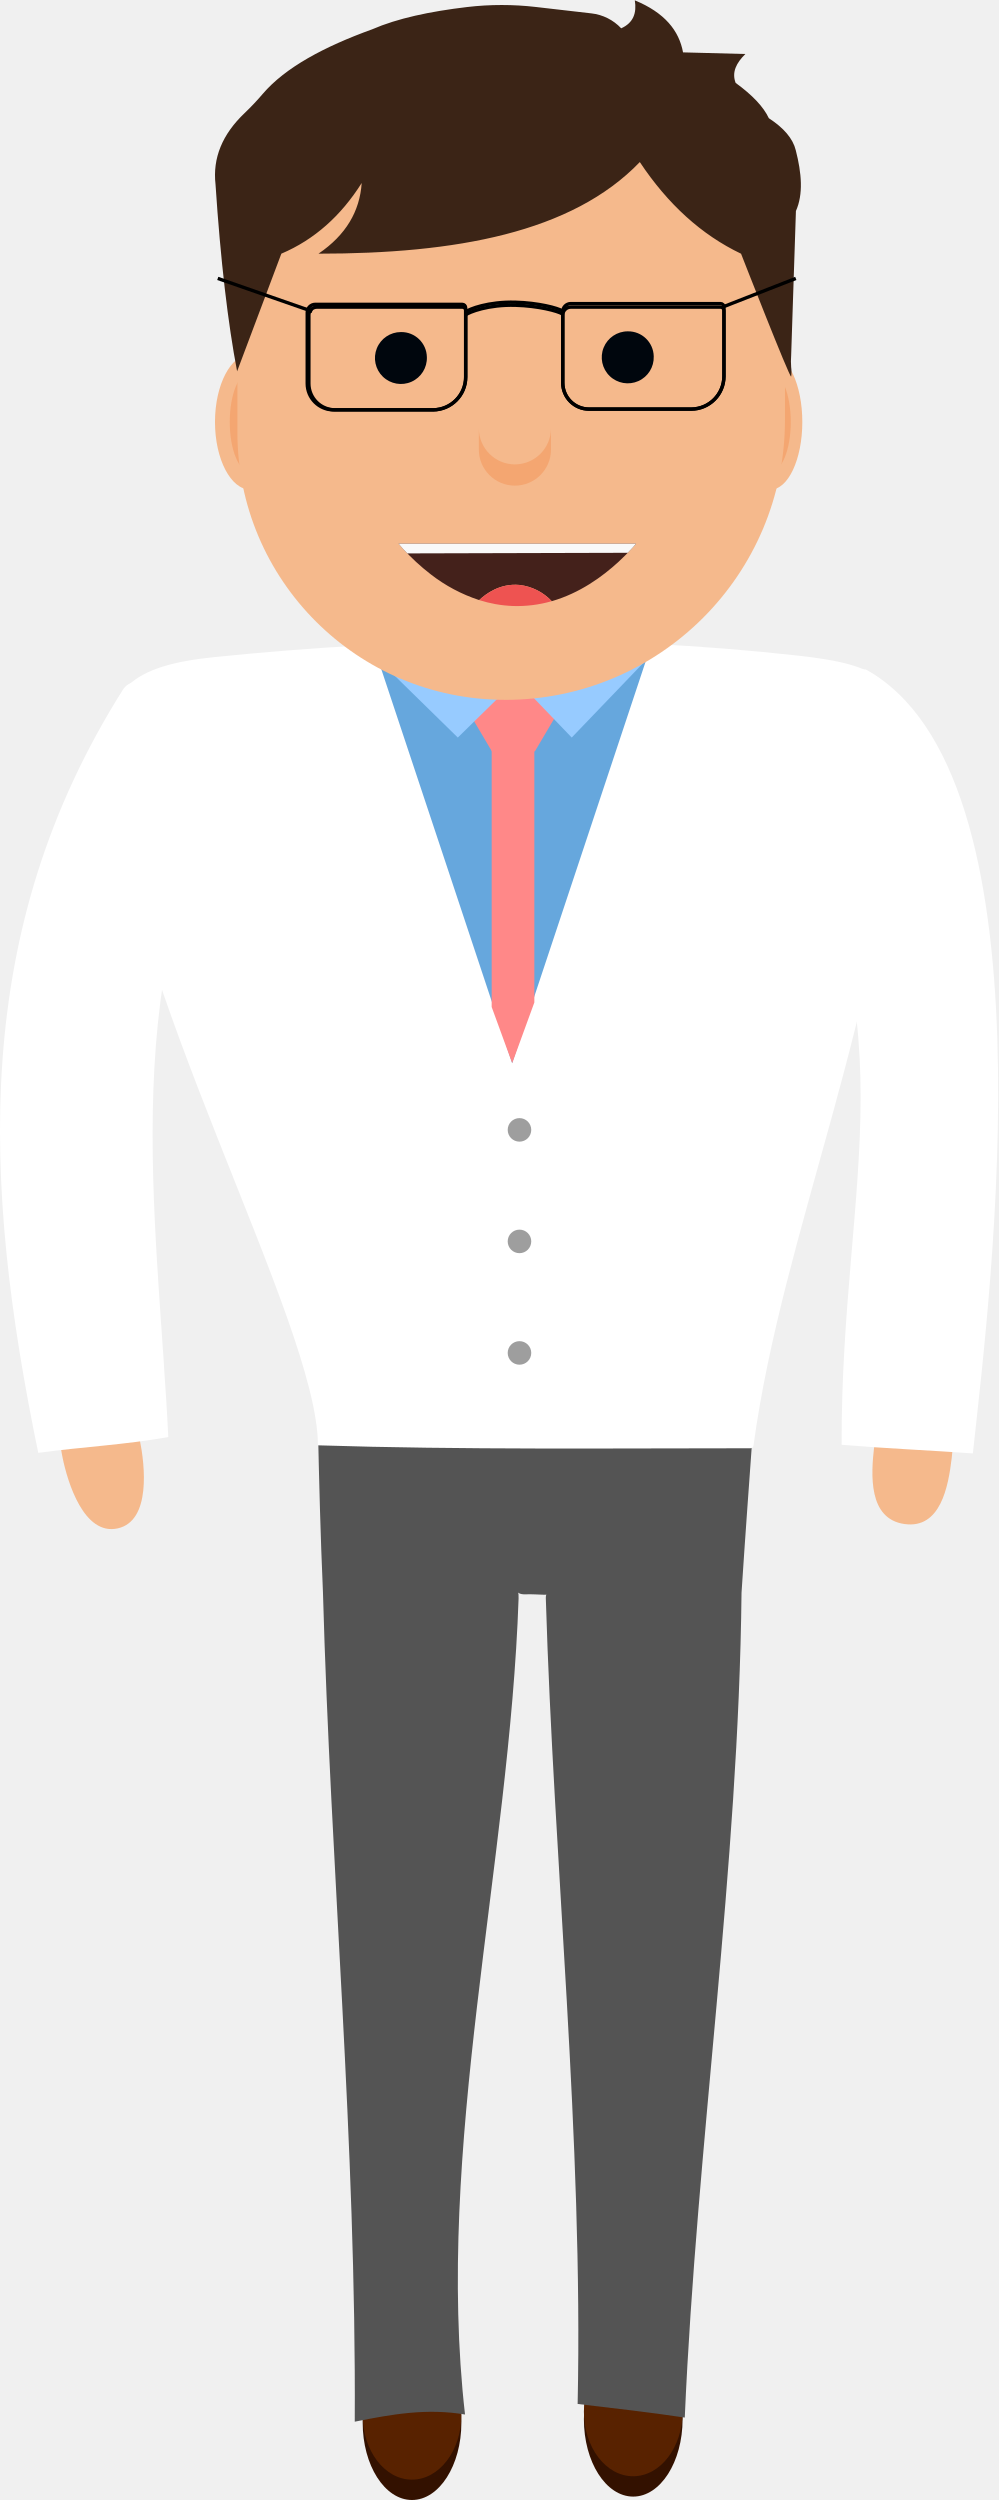
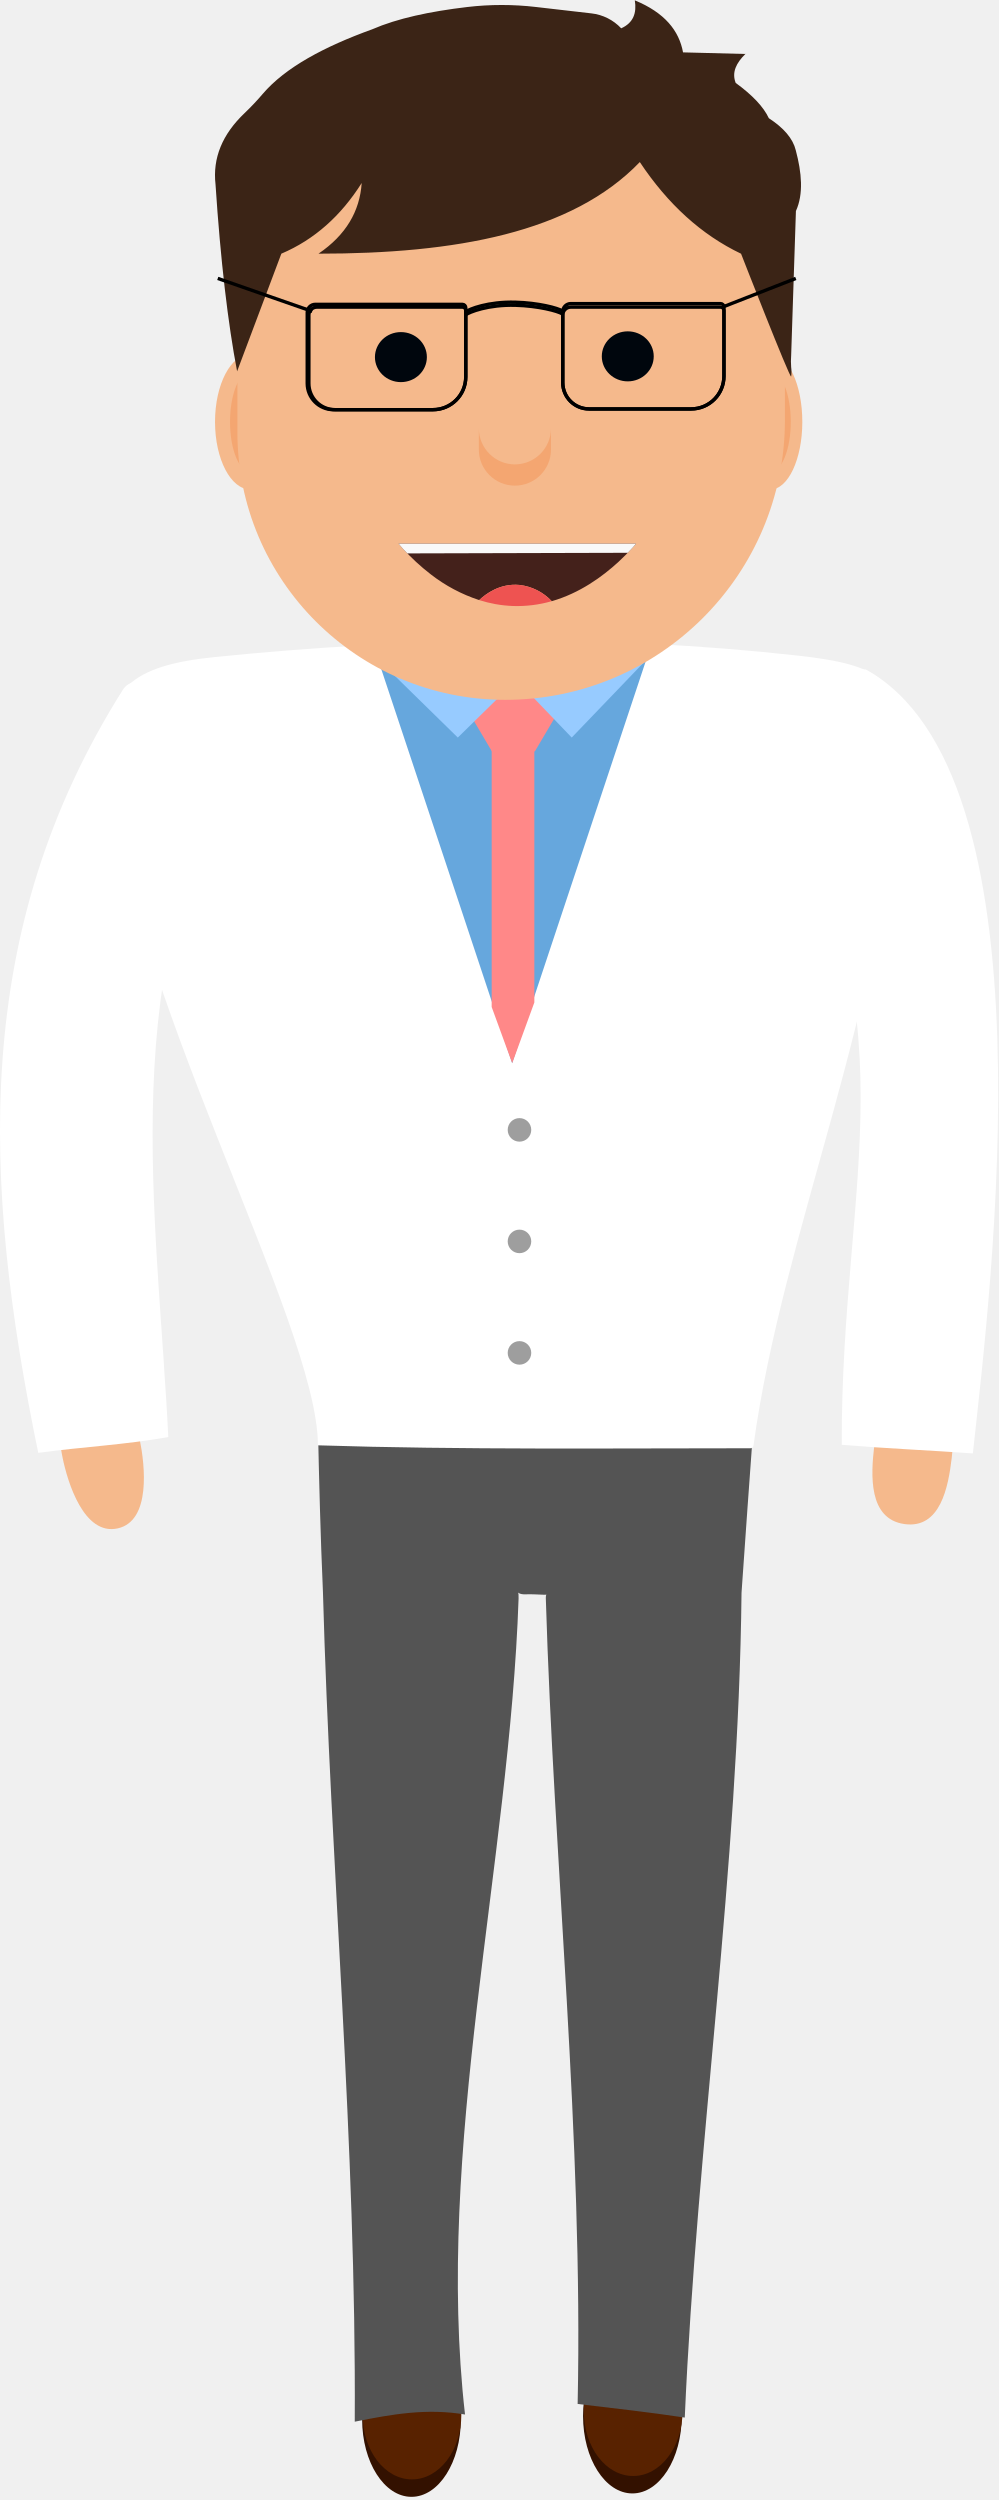
<svg xmlns="http://www.w3.org/2000/svg" viewBox="0 0 293.29 734.59">
  <g id="Layer_2" data-name="Layer 2">
    <g id="Layer_1-2" data-name="Layer 1">
-       <g>
-         <path d="M135.57,711.85c0,12.57-6.53,22.75-14.53,22.74s-14.49-10.21-14.47-22.77,6.52-22.75,14.53-22.74,14.48,10.21,14.47,22.77" style="fill: #310" />
-         <path d="M135.57,709.61c0,10.49-6.52,19-14.53,19s-14.49-8.53-14.47-19,6.51-19,14.52-19,14.49,8.52,14.48,19" style="fill: #582200" />
-         <path d="M200.57,710.85c0,12.57-6.53,22.75-14.53,22.74s-14.49-10.21-14.47-22.77,6.52-22.75,14.53-22.74,14.48,10.21,14.47,22.77" style="fill: #310" />
-         <path d="M200.57,708.61c0,10.49-6.52,19-14.53,19s-14.49-8.53-14.47-19,6.52-19,14.52-19,14.49,8.52,14.48,19" style="fill: #582200" />
-         <path d="M221.41,418.64c-42.66-.25-85.33-.13-128,0,.34,16.36.76,32.72,1.48,49.07h0c2.25,81.33,9.82,162.47,9.35,243.87,11-2.21,21.2-4,32.4-2.11-8.91-78.15,13.08-161.82,15.74-239.83.14-3.9-1.67-1,2.1-1.17,1.76-.07,3.57.08,5.31.12,3,.08.51-1.76.59,1.05,2.32,77.49,11,159.22,9.35,236.73,10.5,1.25,21,2.42,31.48,4,3.53-81,15.81-161.24,16.68-242.38h0c1.07-16.47,2.29-32.94,3.47-49.4" style="fill: #545454" />
-         <path d="M220.41,425.55c-39,0-84.95.49-127-.86,0,0,0,0,0,0C93.49,388.61,35.55,288,31.76,222.91c-1.19-20.32,6.75-27.36,31.42-29.85,57.14-5.77,114-6.78,171.23-.42,23.74,2.64,31.52,6.81,30.21,29.15-4.4,74.79-34.48,139.2-43.21,202.9a.87.87,0,0,1-1,.86" style="fill: #fff" />
-         <path d="M189.84,194l-19.68,59.22L157,292.79l-6.51,19.62-6-18.16-13.65-41.08-19.53-58.72c-.06-.22,0-.5.18-.5Z" style="fill: #66a7dd" />
+       <g id="legs">
+         <ellipse cx="121.07" cy="711.83" rx="22.75" ry="14.5" transform="matrix(0, -1, 1, 0, -590.92, 831.98)" style="fill: #310" />
+         <ellipse cx="121.07" cy="709.59" rx="19" ry="14.5" transform="translate(-588.68 829.74) rotate(-89.93)" style="fill: #582200" />
+         <ellipse cx="186.07" cy="710.83" rx="22.75" ry="14.5" transform="matrix(0, -1, 1, 0, -525.01, 895.98)" style="fill: #310" />
+         <ellipse cx="186.07" cy="708.59" rx="19" ry="14.5" transform="translate(-522.76 893.74) rotate(-89.93)" style="fill: #582200" />
+         <path d="M221.41,418.64c-42.66-.25-85.33-.13-128,0,.34,16.36.76,32.72,1.48,49.07h0c2.25,81.33,9.82,162.47,9.35,243.87,11-2.21,21.2-4,32.4-2.11-8.91-78.15,13.08-161.82,15.74-239.83.14-3.9-1.67-1,2.1-1.17,1.76-.08,3.57.08,5.31.12,3,.08.51-1.76.59,1.05,2.32,77.49,11,159.22,9.35,236.73,10.5,1.25,21,2.42,31.48,4,3.53-81,15.81-161.24,16.68-242.38h0C219,451.57,220.23,435.1,221.41,418.64Z" style="fill: #545454" />
+       </g>
+       <g id="body">
+         <path d="M220.41,425.55c-39,0-84.95.49-127-.86,0,0,0,0,0,0C93.49,388.61,35.55,288,31.76,222.91c-1.19-20.32,6.75-27.37,31.42-29.85,57.14-5.77,114-6.78,171.23-.42,23.74,2.64,31.52,6.81,30.21,29.15-4.4,74.79-34.48,139.2-43.21,202.9A.87.87,0,0,1,220.41,425.55Z" style="fill: #fff" />
+         <path d="M189.84,194l-19.68,59.21L157,292.79l-6.51,19.62-6-18.16-13.65-41.09-19.53-58.71c-.06-.22,0-.5.18-.5Z" style="fill: #66a7dd" />
        <polygon points="157.01 219.45 157.01 294.56 150.5 312.4 144.47 295.89 144.47 219.45 157.01 219.45" style="fill: #f88" />
        <polygon points="157.17 199.36 144.53 199.36 138.21 210.07 144.53 220.77 157.17 220.77 163.49 210.07 157.17 199.36" style="fill: #f88" />
        <polygon points="134.52 216.72 122.89 205.33 111.27 193.95 134.52 193.95 157.76 193.95 146.14 205.33 134.52 216.72" style="fill: #97cbff" />
-         <polygon points="167.99 216.72 157.06 205.33 146.14 193.95 167.99 193.95 189.84 193.95 178.92 205.33 167.99 216.72" style="fill: #97cbff" />
-         <path d="M156.1,332a3.46,3.46,0,1,1-3.46-3.46A3.46,3.46,0,0,1,156.1,332" style="fill: #9e9e9e" />
-         <path d="M156.1,364.77a3.46,3.46,0,1,1-3.46-3.46,3.45,3.45,0,0,1,3.46,3.46" style="fill: #9e9e9e" />
-         <path d="M156.1,397.53a3.46,3.46,0,1,1-3.46-3.45,3.46,3.46,0,0,1,3.46,3.45" style="fill: #9e9e9e" />
-         <path d="M83.92,124c0,11-4.65,19.87-10.37,19.87S63.17,134.92,63.17,124s4.65-19.87,10.38-19.87S83.92,113,83.92,124" style="fill: #f5b98c" />
-         <path d="M79.51,124c0,8.1-2.67,14.67-6,14.67s-6-6.57-6-14.67,2.67-14.68,6-14.68,6,6.57,6,14.68" style="fill: #f4a671" />
-         <path d="M235.75,124c0,11-4.19,19.87-9.35,19.87s-9.35-8.9-9.35-19.87,4.18-19.87,9.35-19.87,9.35,8.89,9.35,19.87" style="fill: #f5b98c" />
-         <path d="M232.36,124c0,8.1-2.67,14.67-6,14.67s-6-6.57-6-14.67,2.66-14.68,6-14.68,6,6.57,6,14.68" style="fill: #f4a671" />
-         <path d="M148.43,205.64h0A78.67,78.67,0,0,1,69.76,127V65.82A51.83,51.83,0,0,1,121.59,14h62.28a46.77,46.77,0,0,1,46.78,46.77v62.65a82.23,82.23,0,0,1-82.22,82.23" style="fill: #f5b98c" />
-         <path d="M233.87,62l-1.4,42.46a21.57,21.57,0,0,0,0,3.41,10.09,10.09,0,0,1,0,2.77c-.39.62-14.72-36.09-14.72-36.09C206.12,69,196.23,60,188,47.62c-20,20.82-54.25,26.92-94.42,26.92,8.08-5.48,12.14-12.47,12.7-20.77-6.07,9.62-13.88,16.64-23.61,20.77-2.69,7.27-7.42,19.62-13,34.57C67,95.21,64.78,76.36,63.33,54.2c-.89-7.76,2-14.76,8.57-21a73.59,73.59,0,0,0,5.29-5.6c6.66-7.8,18.1-13.9,32.2-19,7.36-3.2,16.93-5.24,27.92-6.54a87.18,87.18,0,0,1,20.23,0l16.23,1.87a14.14,14.14,0,0,1,8.76,4.39c3.59-1.61,4.6-4.52,4-8.22,8.74,3.6,13,8.87,14.17,15.29l18.32.48c-2.65,2.6-4.07,5.36-2.86,8.49,4.87,3.54,8.18,7,9.75,10.37,4.41,2.87,7.09,6,7.92,9.44,1.71,6.68,2.27,12.89,0,17.92" style="fill: #3b2416" />
+         <polygon points="167.99 216.72 157.07 205.33 146.14 193.95 167.99 193.95 189.84 193.95 178.92 205.33 167.99 216.72" style="fill: #97cbff" />
+         <circle cx="152.64" cy="332" r="3.46" style="fill: #9e9e9e" />
+         <circle cx="152.64" cy="364.77" r="3.46" style="fill: #9e9e9e" />
+         <circle cx="152.64" cy="397.53" r="3.46" style="fill: #9e9e9e" />
+       </g>
+       <g id="head">
+         <ellipse cx="73.55" cy="123.95" rx="10.37" ry="19.87" style="fill: #f5b98c" />
+         <ellipse cx="73.55" cy="123.95" rx="5.96" ry="14.68" style="fill: #f4a671" />
+         <ellipse cx="226.4" cy="123.95" rx="9.35" ry="19.87" style="fill: #f5b98c" />
+         <ellipse cx="226.4" cy="123.95" rx="5.96" ry="14.68" style="fill: #f4a671" />
+         <path d="M121.59,14h62.28a46.77,46.77,0,0,1,46.77,46.77v62.65a82.22,82.22,0,0,1-82.22,82.22h0A78.66,78.66,0,0,1,69.76,127V65.82A51.83,51.83,0,0,1,121.59,14Z" style="fill: #f5b98c" />
+         <path d="M233.87,62l-1.4,42.46a21.57,21.57,0,0,0,0,3.41,10,10,0,0,1,0,2.76c-.39.63-14.72-36.08-14.72-36.08C206.12,69,196.23,60,188,47.62c-20,20.82-54.25,26.92-94.42,26.92,8.08-5.48,12.14-12.47,12.7-20.77-6.07,9.62-13.88,16.64-23.61,20.77-2.69,7.27-7.42,19.62-13,34.57C67,95.21,64.78,76.36,63.33,54.2c-.89-7.76,2-14.76,8.57-21a73.59,73.59,0,0,0,5.29-5.6c6.66-7.8,18.1-13.9,32.2-19,7.36-3.2,16.93-5.24,27.92-6.54a86.64,86.64,0,0,1,20.23,0l16.23,1.87a14.14,14.14,0,0,1,8.76,4.39h0c3.59-1.61,4.6-4.52,4-8.22,8.74,3.6,13,8.87,14.17,15.29l18.32.47c-2.65,2.61-4.07,5.37-2.85,8.5,4.86,3.54,8.17,7,9.74,10.37,4.41,2.87,7.09,6,7.92,9.44C235.58,50.75,236.14,57,233.87,62Z" style="fill: #3b2416" />
        <line x1="63.99" y1="81.81" x2="91.74" y2="91.49" style="fill: none;stroke: #000;stroke-miterlimit: 10" />
-         <path d="M125.43,104.93a7.63,7.63,0,1,1-7.63-7.36,7.5,7.5,0,0,1,7.63,7.36" style="fill: #00060d" />
-         <path d="M192.09,104.71a7.64,7.64,0,1,1-7.63-7.35,7.5,7.5,0,0,1,7.63,7.35" style="fill: #00060d" />
-         <path d="M117.08,159.74h69.85c-.39.44-.8.92-1.26,1.41-1.1,1.2-2.4,2.52-3.88,3.89-4.79,4.42-11.47,9.26-19.67,11.61a15.42,15.42,0,0,0-9.47-4.77c-5.76-.55-10,2.68-11.84,4.45a46.93,46.93,0,0,1-14.25-7.58,62.65,62.65,0,0,1-8.22-7.6c-.45-.49-.88-1-1.26-1.41" style="fill: #44211b" />
-         <path d="M186.93,159.74c-.57.71-1.59,1.8-2.47,2.69l-64.77.18c-.82-.86-2-2.09-2.61-2.87Z" style="fill: #f9f9f9" />
-         <path d="M162.12,176.65a37,37,0,0,1-11.3,1.42,36.57,36.57,0,0,1-5.31-.57,38,38,0,0,1-4.7-1.17c1.86-1.77,6.08-5,11.84-4.45a15.42,15.42,0,0,1,9.47,4.77" style="fill: #ee5351" />
-         <path d="M151.3,136.46a10.63,10.63,0,0,1-10.6-10.6v6.24a10.6,10.6,0,1,0,21.2,0v-6.24a10.63,10.63,0,0,1-10.6,10.6" style="fill: #f4a671" />
-         <path d="M203.08,120.21h-30a7.72,7.72,0,0,1-7.72-7.72V91.57a2.36,2.36,0,0,1,2.36-2.36h44a1,1,0,0,1,1,1.05v20.31A9.65,9.65,0,0,1,203.08,120.21Z" style="fill: none;stroke: #000;stroke-miterlimit: 10" />
-         <path d="M203.08,120.21h-30a7.72,7.72,0,0,1-7.72-7.72V92.6a2.36,2.36,0,0,1,2.36-2.36h44a1,1,0,0,1,1,1.05v19.28A9.65,9.65,0,0,1,203.08,120.21Z" style="fill: none;stroke: #000;stroke-miterlimit: 10" />
-         <path d="M127.26,120.43H98a7.73,7.73,0,0,1-7.72-7.73V91.79a2.36,2.36,0,0,1,2.36-2.36h43.18a1,1,0,0,1,1,1v20.31A9.65,9.65,0,0,1,127.26,120.43Z" style="fill: none;stroke: #000;stroke-miterlimit: 10" />
-         <path d="M127.26,120.43H98.47a7.73,7.73,0,0,1-7.72-7.73V92.6a2.36,2.36,0,0,1,2.36-2.36h42.75a1,1,0,0,1,1,1.05v19.49A9.65,9.65,0,0,1,127.26,120.43Z" style="fill: none;stroke: #000;stroke-miterlimit: 10" />
-         <path d="M136.7,91.69c1.18-.89,6.75-3.1,14.78-2.88,6.64.18,12.38,1.66,13.87,2.6" style="fill: none;stroke: #000;stroke-miterlimit: 10" />
-         <path d="M136.7,92.58c1.18-.9,6.75-3.11,14.78-2.89,6.64.19,12.38,1.66,13.87,2.6" style="fill: none;stroke: #000;stroke-miterlimit: 10" />
+         <ellipse cx="117.8" cy="104.93" rx="7.63" ry="7.35" style="fill: #00060d" />
+         <ellipse cx="184.46" cy="104.71" rx="7.63" ry="7.35" style="fill: #00060d" />
+         <g>
+           <path d="M117.08,159.74h69.85c-.39.44-.8.92-1.26,1.41-1.1,1.19-2.4,2.52-3.88,3.89-4.79,4.42-11.47,9.26-19.67,11.61a15.42,15.42,0,0,0-9.47-4.77c-5.76-.55-10,2.68-11.84,4.45a46.93,46.93,0,0,1-14.25-7.58,62.65,62.65,0,0,1-8.22-7.6C117.89,160.66,117.47,160.18,117.08,159.74Z" style="fill: #44211b" />
+           <path d="M186.93,159.74c-.57.71-1.59,1.8-2.47,2.69l-64.77.18c-.82-.86-2-2.09-2.61-2.87Z" style="fill: #f9f9f9" />
+           <path d="M162.12,176.65a37,37,0,0,1-11.3,1.42,36.57,36.57,0,0,1-5.31-.57,38,38,0,0,1-4.7-1.17c1.86-1.77,6.08-5,11.84-4.45A15.42,15.42,0,0,1,162.12,176.65Z" style="fill: #ee5351" />
+         </g>
+         <path d="M151.3,136.46a10.63,10.63,0,0,1-10.6-10.6v6.24a10.6,10.6,0,1,0,21.2,0v-6.24A10.63,10.63,0,0,1,151.3,136.46Z" style="fill: #f4a671" />
+         <path d="M167.72,89.21h44a1,1,0,0,1,1,1v20.31a9.64,9.64,0,0,1-9.64,9.64h-30a7.72,7.72,0,0,1-7.72-7.72V91.57a2.36,2.36,0,0,1,2.36-2.36Z" style="fill: none;stroke: #000;stroke-miterlimit: 10" />
+         <path d="M167.72,90.24h44a1,1,0,0,1,1,1v19.28a9.64,9.64,0,0,1-9.64,9.64h-30a7.72,7.72,0,0,1-7.72-7.72V92.6a2.36,2.36,0,0,1,2.36-2.36Z" style="fill: none;stroke: #000;stroke-miterlimit: 10" />
+         <path d="M92.68,89.43h43.18a1,1,0,0,1,1,1v20.31a9.64,9.64,0,0,1-9.64,9.64H98a7.72,7.72,0,0,1-7.72-7.72V91.79a2.36,2.36,0,0,1,2.36-2.36Z" style="fill: none;stroke: #000;stroke-miterlimit: 10" />
+         <path d="M93.11,90.24h42.75a1,1,0,0,1,1,1v19.5a9.64,9.64,0,0,1-9.64,9.64H98.47a7.72,7.72,0,0,1-7.72-7.72V92.6A2.36,2.36,0,0,1,93.11,90.24Z" style="fill: none;stroke: #000;stroke-miterlimit: 10" />
+         <g>
+           <path d="M136.7,91.69c1.18-.89,6.75-3.11,14.78-2.88,6.64.18,12.38,1.66,13.87,2.6" style="fill: none;stroke: #000;stroke-miterlimit: 10" />
+           <path d="M136.7,92.58c1.18-.9,6.75-3.11,14.78-2.89,6.64.19,12.38,1.66,13.87,2.6" style="fill: none;stroke: #000;stroke-miterlimit: 10" />
+         </g>
        <line x1="233.83" y1="81.81" x2="212.73" y2="90.06" style="fill: none;stroke: #000;stroke-miterlimit: 10" />
-         <path d="M41.08,423.1c1.49,7.35,3.38,23.83-6.52,26s-14.71-13.53-16.2-20.93S15,403.74,24.87,401.6s14.71,14.15,16.21,21.5" style="fill: #f5b98c" />
-         <path d="M49.45,422.25c-12.65,2.29-25.48,2.9-38.21,4.65C-5.19,347.21-8.66,273.51,36.17,202.58a4.73,4.73,0,0,1,3.61-2.17c18.39-1.55,28.46,3.22,32.4,23-38.81,57.91-25.9,133.71-22.73,198.84" style="fill: #fff" />
-         <path d="M279.64,428.49c-1,8.38-3.29,20.85-13.91,19.32s-9.83-14.46-8.86-22.8,3.38-20.93,13.94-19.27,9.78,14.38,8.83,22.75" style="fill: #f5b98c" />
-         <path d="M247.34,424.53c12.83,1.08,25.68,1.62,38.52,2.53,5.36-49.27,24.28-199.61-31.49-230.37-23.55,2.25-25.15,5.34-30.07,28,45.8,73,22.75,120.93,23,199.8" style="fill: #fff" />
+       </g>
+       <g id="leftArm">
+         <path d="M41.08,423.1c1.49,7.35,3.38,23.83-6.52,26s-14.71-13.53-16.2-20.93S15,403.74,24.87,401.6,39.58,415.75,41.08,423.1Z" style="fill: #f5b98c" />
+         <path d="M49.45,422.25c-12.65,2.29-25.48,2.9-38.21,4.65C-5.19,347.21-8.66,273.51,36.17,202.58a4.73,4.73,0,0,1,3.61-2.17c18.39-1.55,28.46,3.22,32.4,23C33.37,281.32,46.28,357.12,49.45,422.25Z" style="fill: #fff" />
+       </g>
+       <g id="rightArm">
+         <path d="M279.64,428.49c-1,8.38-3.29,20.85-13.91,19.33s-9.83-14.48-8.86-22.81,3.38-20.93,13.94-19.27S280.59,420.12,279.64,428.49Z" style="fill: #f5b98c" />
+         <path d="M247.34,424.53c12.83,1.08,25.68,1.62,38.52,2.53,5.36-49.28,24.28-199.61-31.49-230.37-23.55,2.25-25.15,5.34-30.07,28C270.1,297.71,247.05,345.66,247.34,424.53Z" style="fill: #fff" />
      </g>
    </g>
  </g>
</svg>
